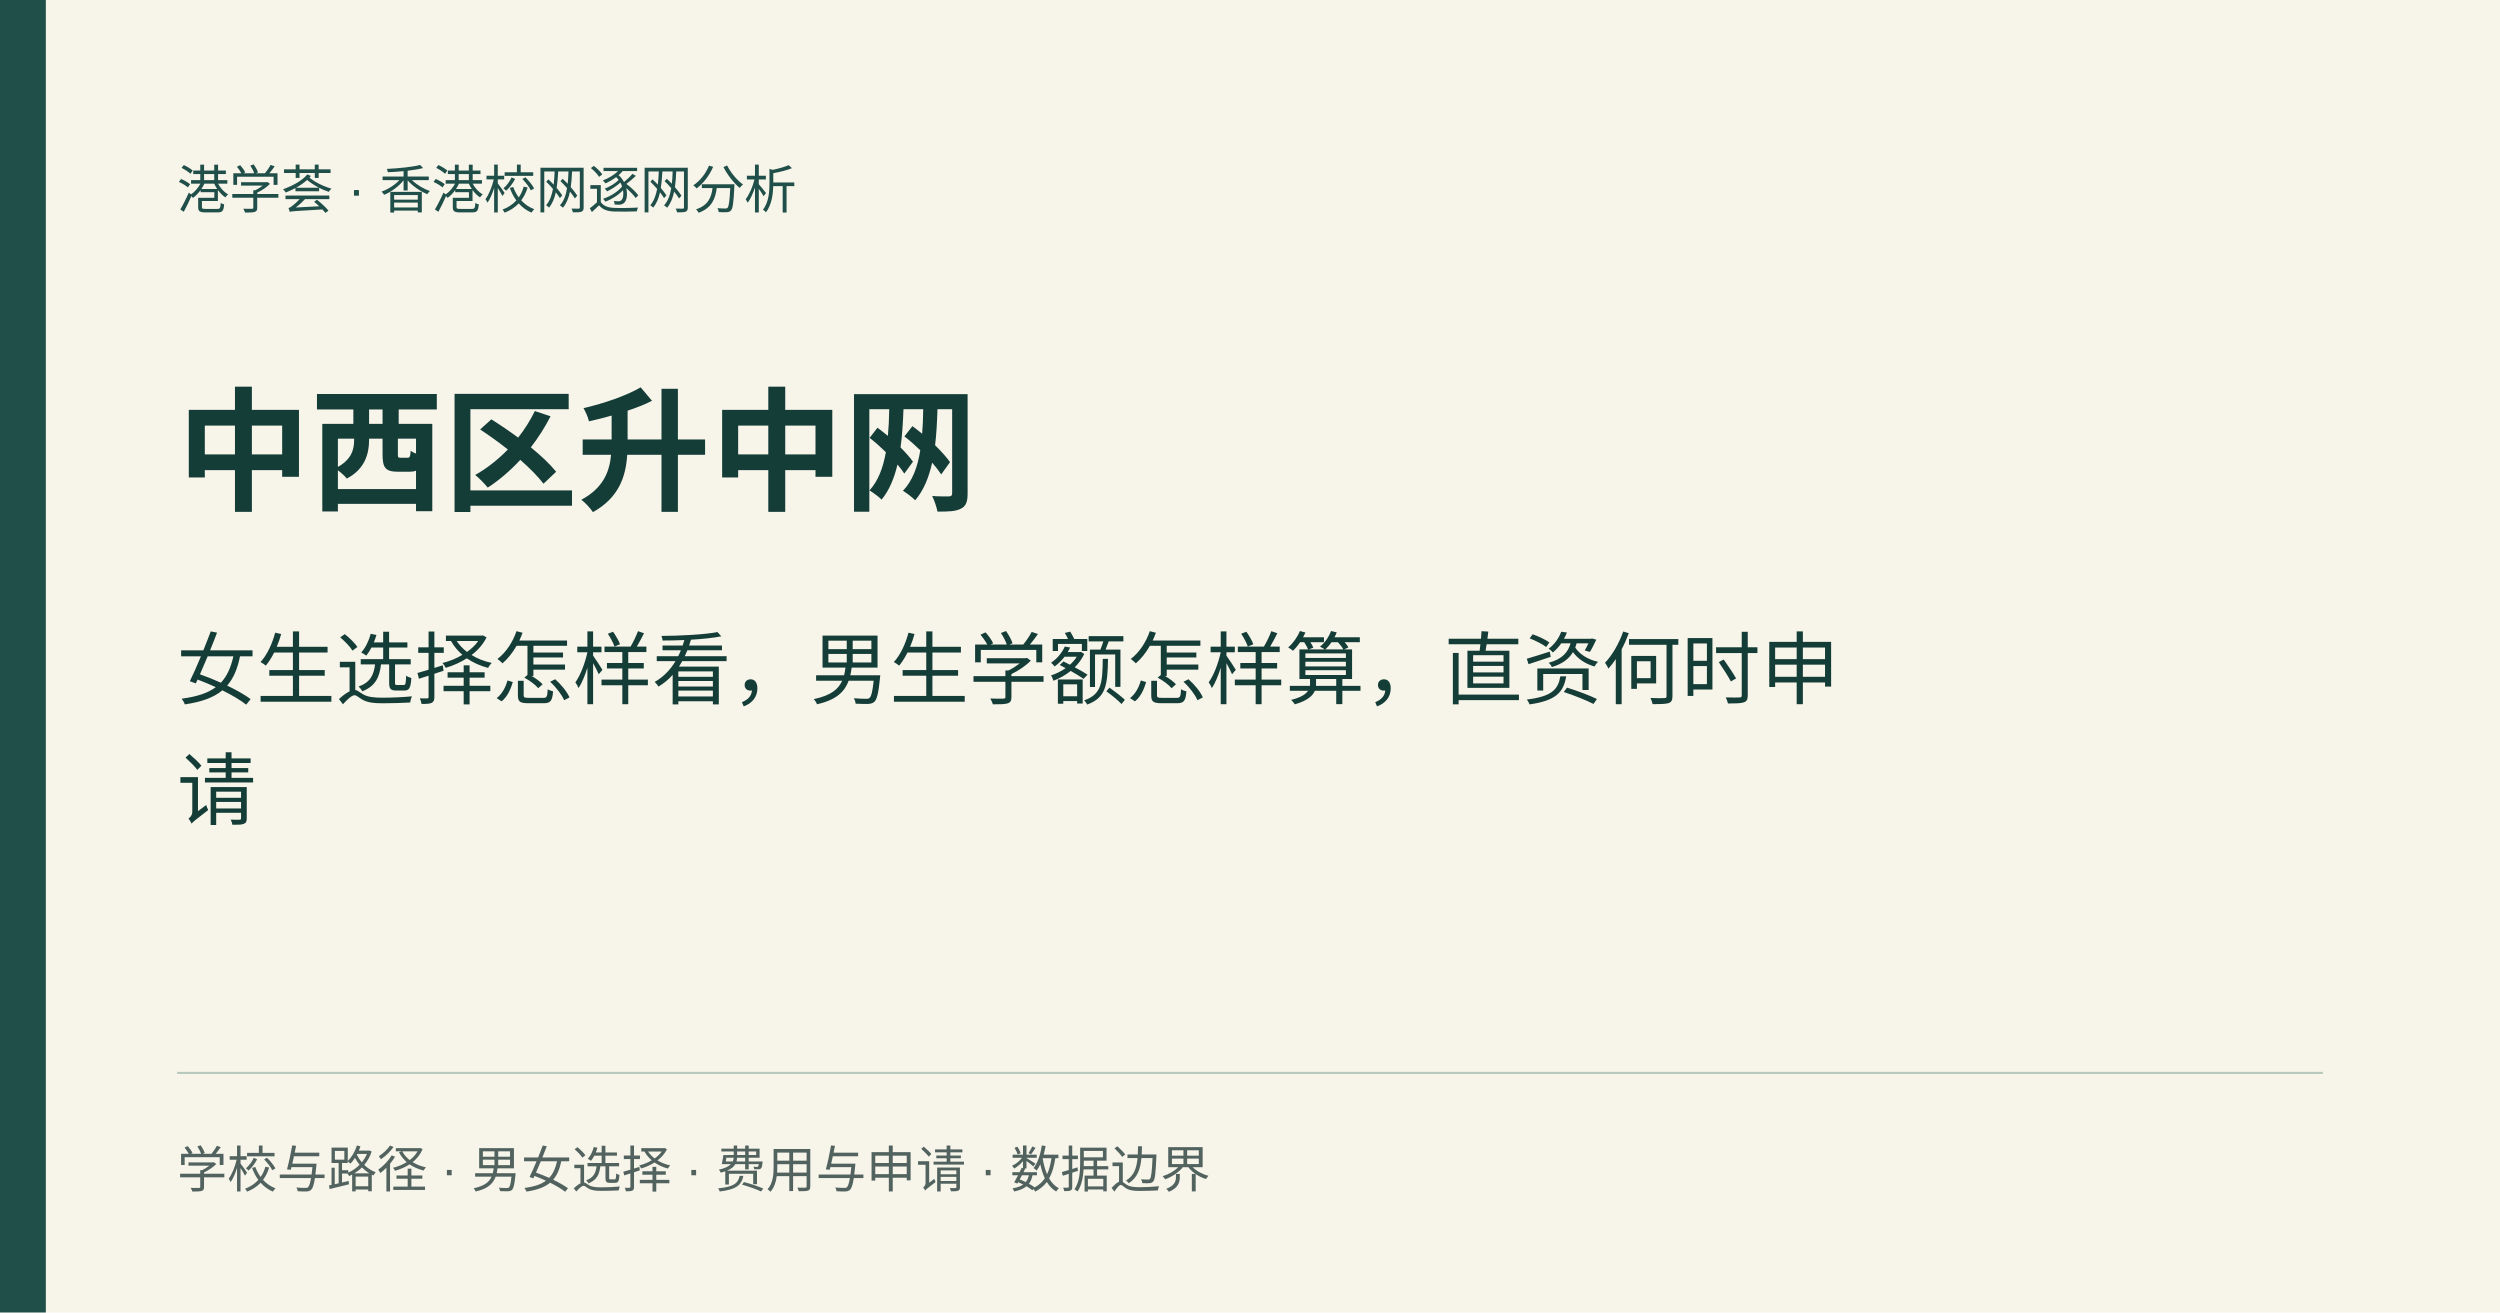
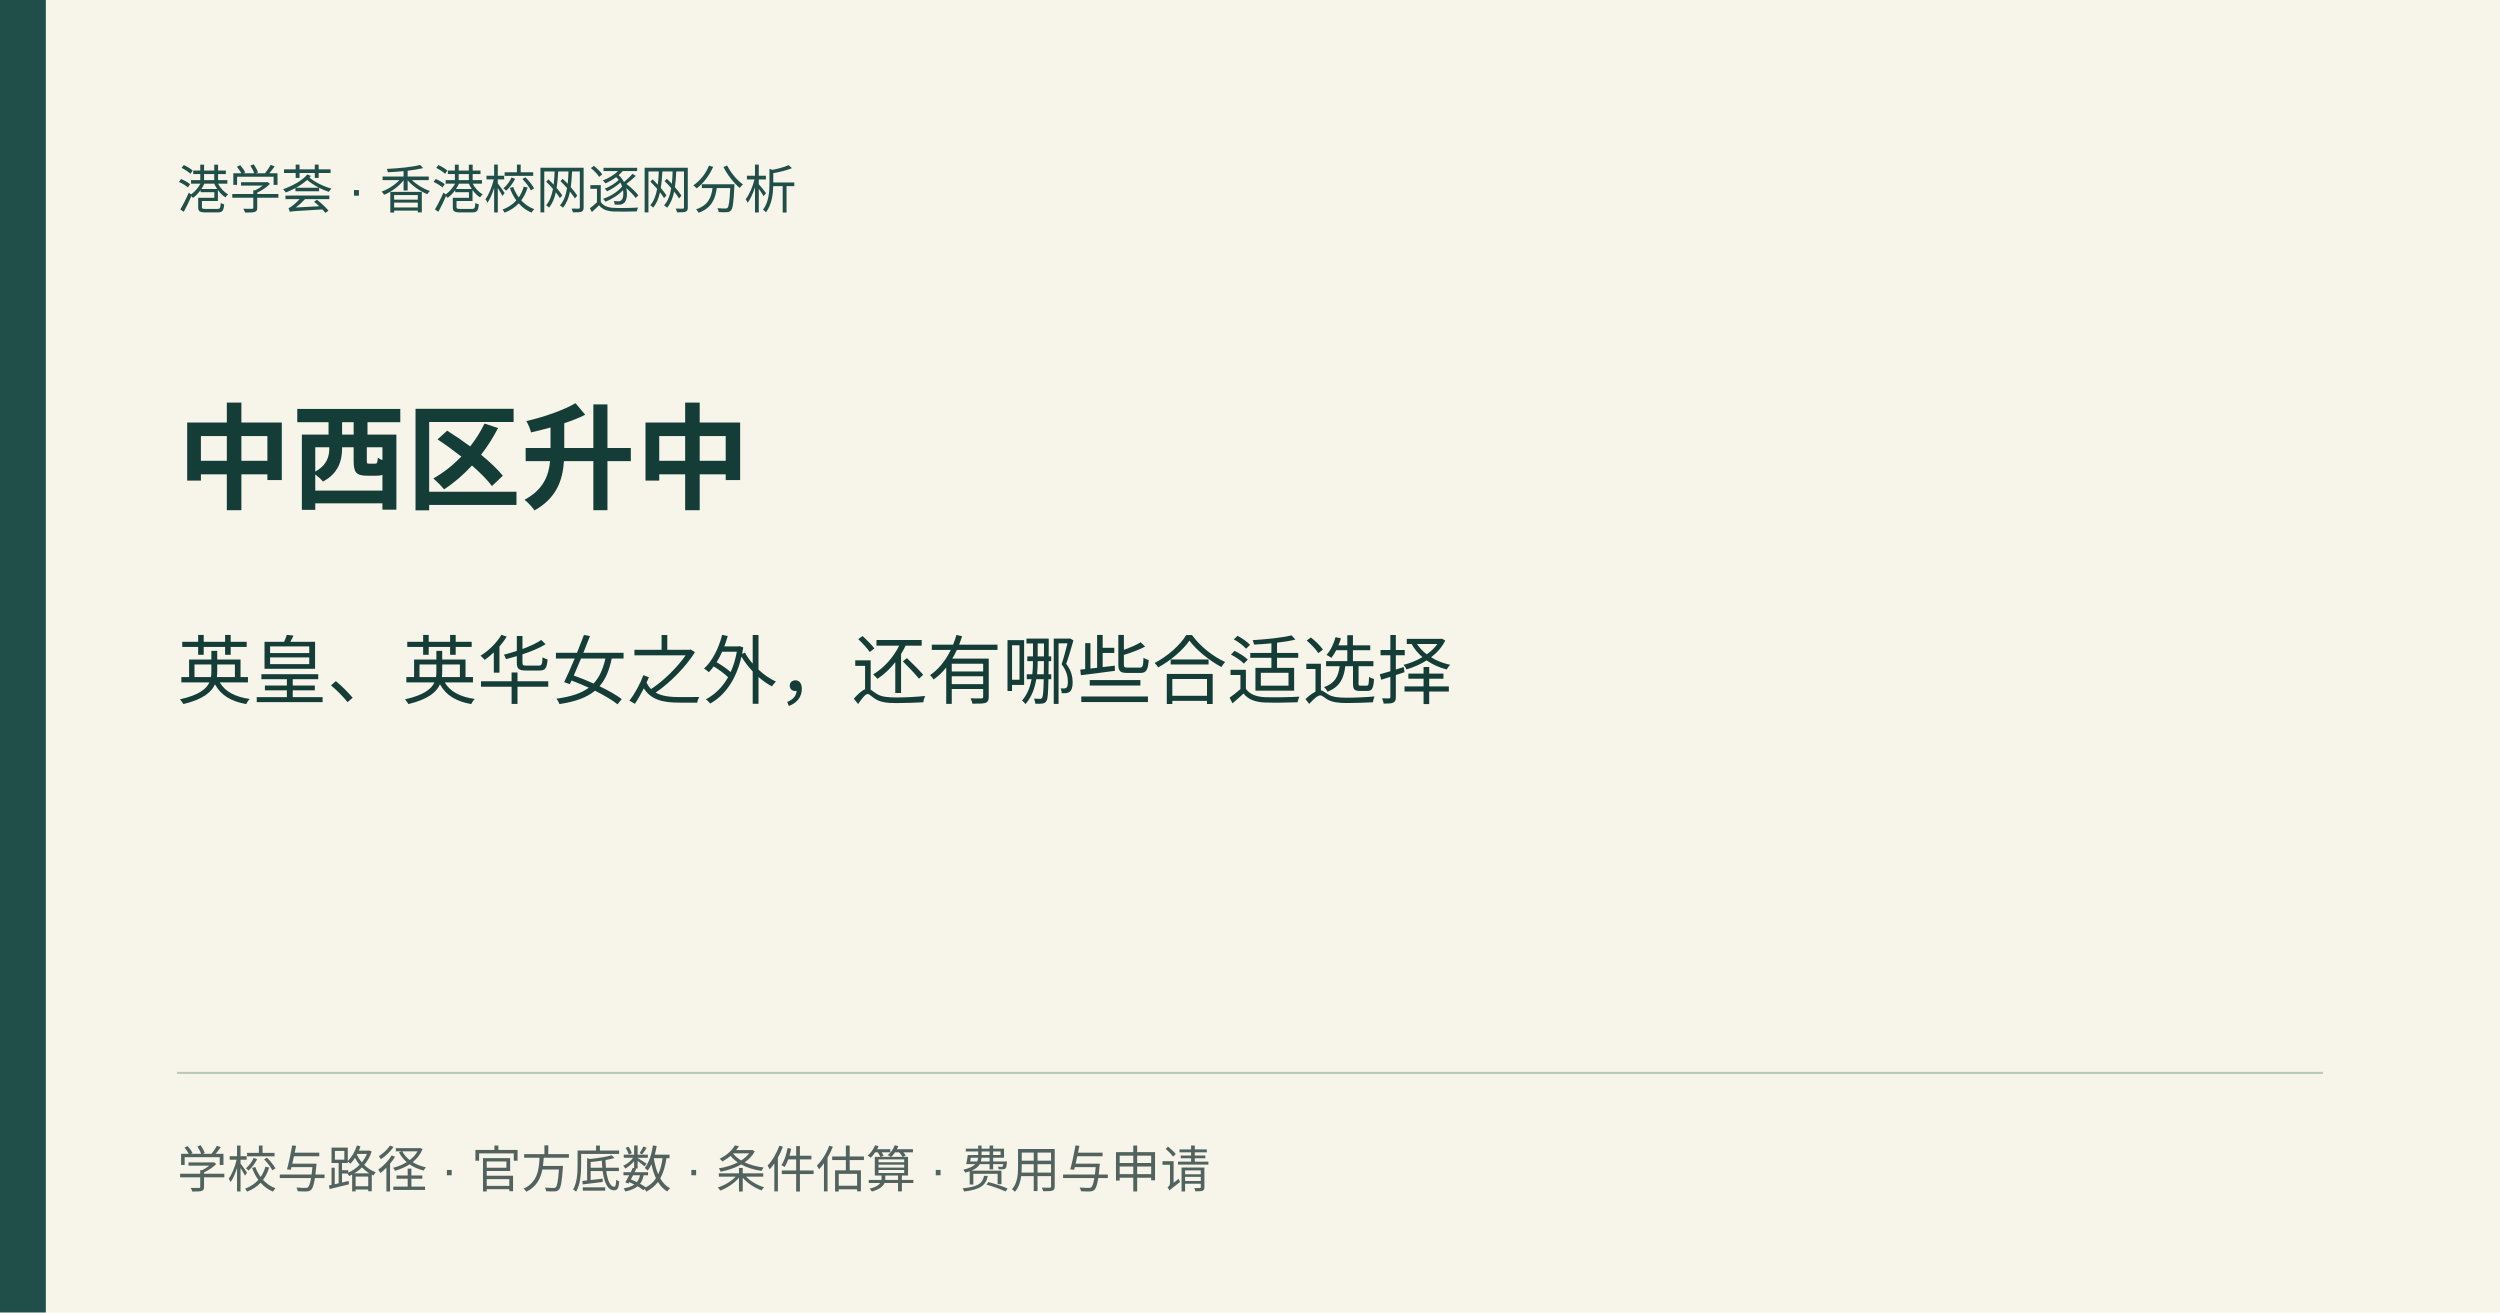
- <svg xmlns="http://www.w3.org/2000/svg" width="1200" height="630" viewBox="0 0 1200 630">
+ <svg xmlns="http://www.w3.org/2000/svg" width="1200" height="630">
  <rect width="1200" height="630" fill="#f7f4ea" />
  <rect width="22" height="630" fill="#204f49" />
  <text x="85" y="100" font-family="PingFang SC,Arial,sans-serif" font-size="25" fill="#204f49">港学荟 · 香港校网逐网分析</text>
-   <text x="85" y="240" font-family="PingFang SC,Arial,sans-serif" font-size="64" font-weight="600" fill="#153d38">中西区升中网</text>
-   <text x="85" y="335" font-family="PingFang SC,Arial,sans-serif" font-size="38" fill="#153d38">女生选择怎样看，男生学额怎样算，直资何时申</text>
-   <text x="85" y="393" font-family="PingFang SC,Arial,sans-serif" font-size="38" fill="#153d38">请</text>
+   <text x="85" y="240" font-family="PingFang SC,Arial,sans-serif" font-size="55" font-weight="600" fill="#153d38">中西区升中</text>
+   <text x="85" y="335" font-family="PingFang SC,Arial,sans-serif" font-size="36" fill="#153d38">英皇、英华女之外，还有哪些合适选择</text>
  <path d="M85 515H1115" stroke="#b7c9bc" />
-   <text x="85" y="570" font-family="PingFang SC,Arial,sans-serif" font-size="24" fill="#52635f">学校与路径 · 男女选择 · 费用与申请 · 数据边界</text>
+   <text x="85" y="570" font-family="PingFang SC,Arial,sans-serif" font-size="24" fill="#52635f">学校与路径 · 官方底数 · 条件估算 · 费用与申请</text>
</svg>
